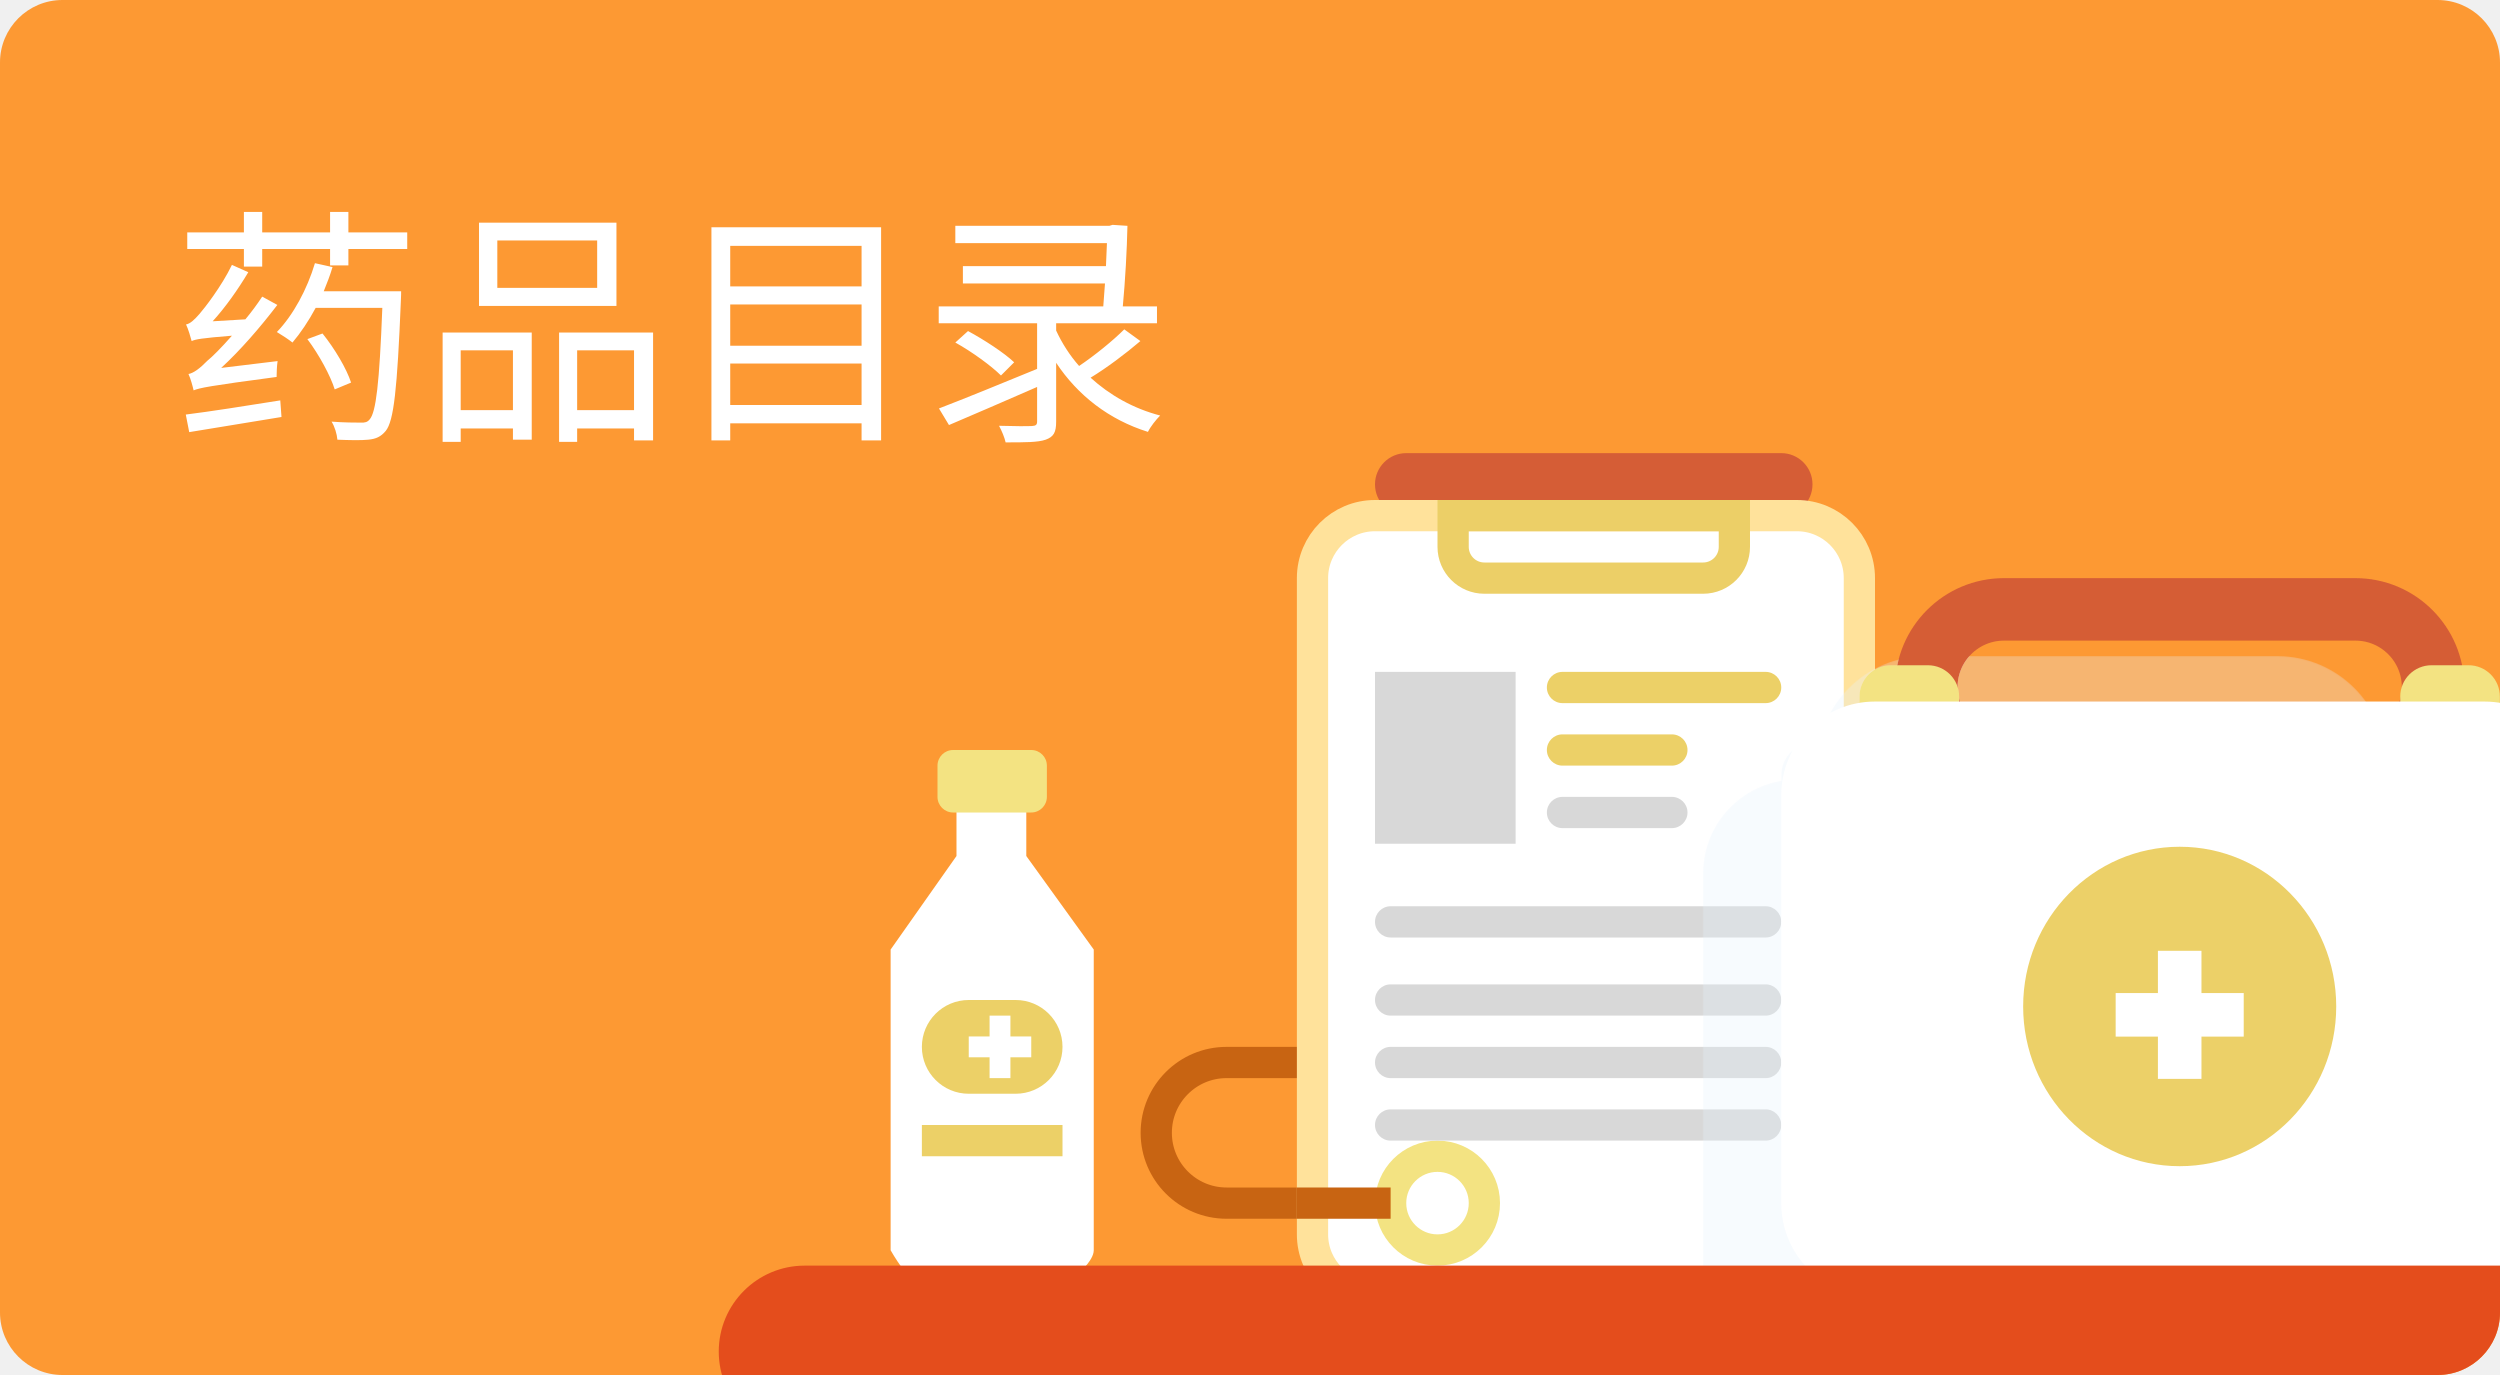
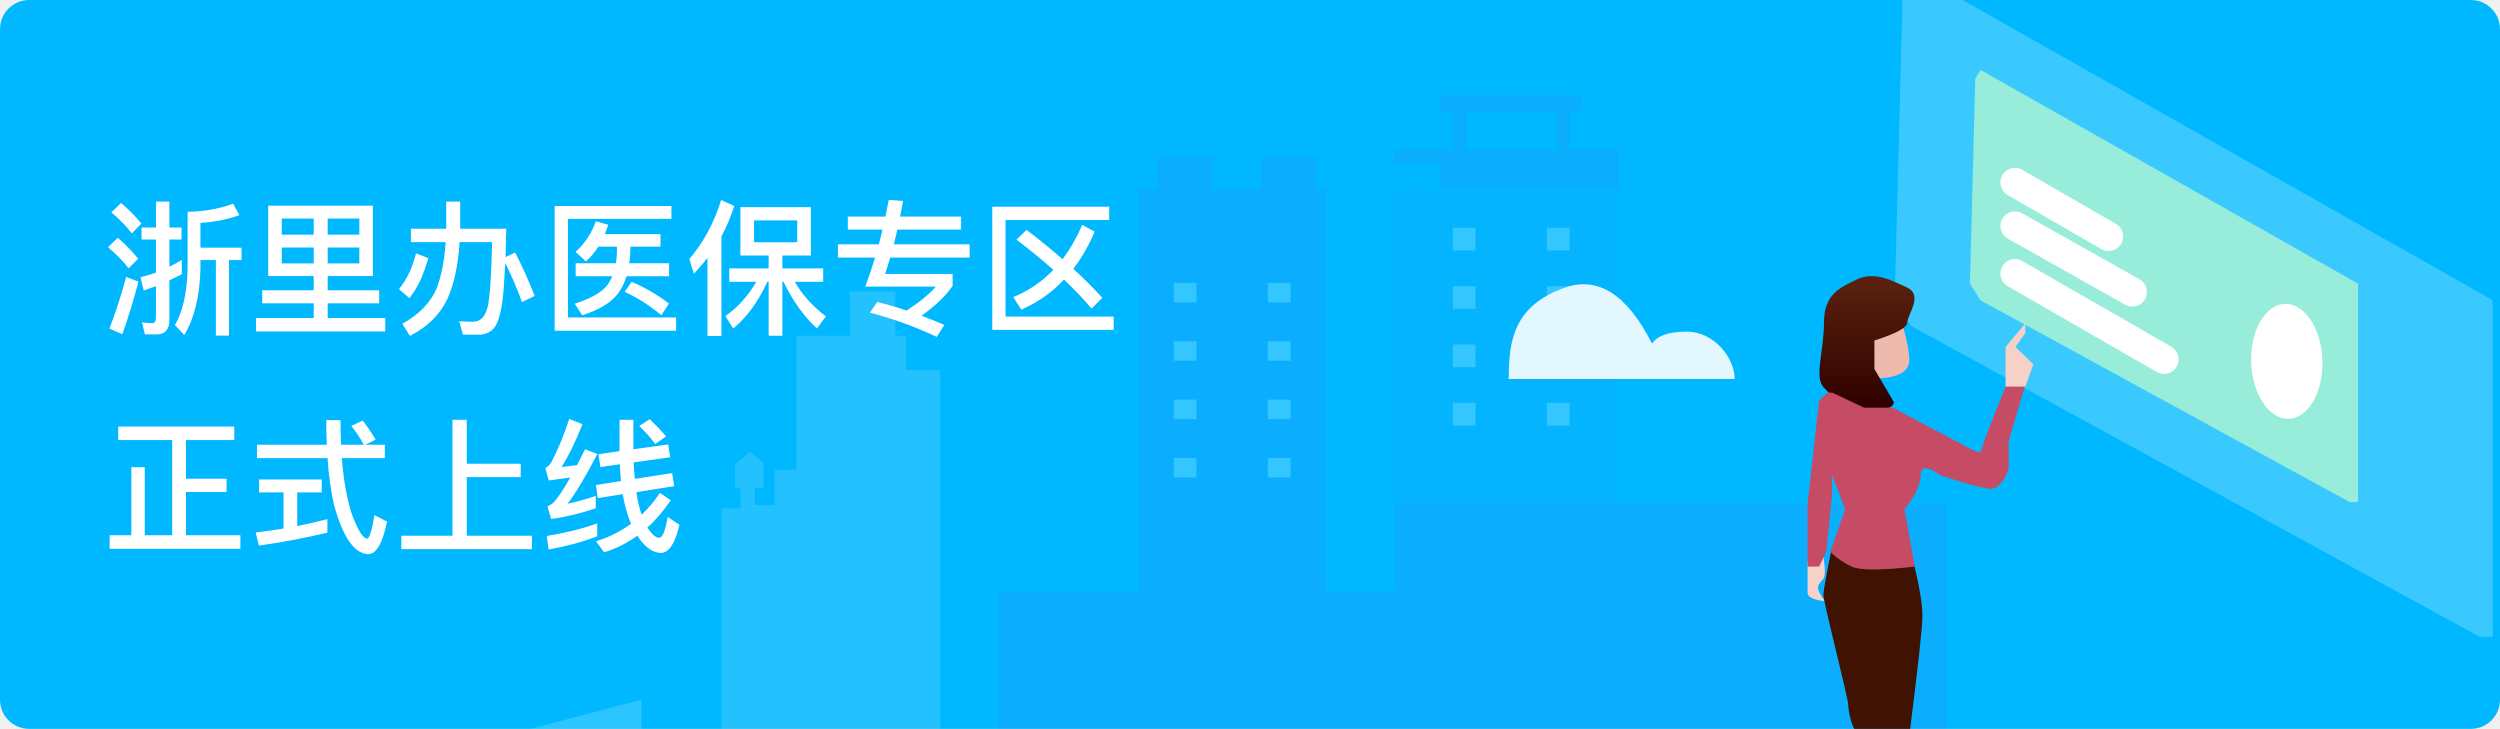
- <svg xmlns="http://www.w3.org/2000/svg" xmlns:xlink="http://www.w3.org/1999/xlink" width="160px" height="88px" viewBox="0 0 160 88" version="1.1">
+ <svg xmlns="http://www.w3.org/2000/svg" xmlns:xlink="http://www.w3.org/1999/xlink" width="343px" height="100px" viewBox="0 0 343 100" version="1.1">
  <defs>
-     <rect id="path-1" x="0" y="0" width="160" height="88" rx="4" />
-     <filter x="-14.7%" y="-5.4%" width="119.6%" height="121.7%" filterUnits="objectBoundingBox" id="filter-3">
-       <feOffset dx="-5" dy="5" in="SourceAlpha" result="shadowOffsetOuter1" />
-       <feColorMatrix values="0 0 0 0 0.792   0 0 0 0 0.886   0 0 0 0 0.969  0 0 0 0.308 0" type="matrix" in="shadowOffsetOuter1" result="shadowMatrixOuter1" />
-       <feMerge>
-         <feMergeNode in="shadowMatrixOuter1" />
-         <feMergeNode in="SourceGraphic" />
-       </feMerge>
-     </filter>
+     <path d="M4,0 L339,0 C341.209,-4.05812251e-16 343,1.791 343,4 L343,96 C343,98.209 341.209,100 339,100 L4,100 C1.791,100 2.705415e-16,98.209 0,96 L0,4 C-2.705415e-16,1.791 1.791,4.05812251e-16 4,0 Z" id="path-1" />
+     <linearGradient x1="50%" y1="0%" x2="50%" y2="100%" id="linearGradient-3">
+       <stop stop-color="#5B230E" offset="0%" />
+       <stop stop-color="#2F0000" offset="100%" />
+     </linearGradient>
  </defs>
-   <g id="药品目录" stroke="none" stroke-width="1" fill="none" fill-rule="evenodd">
-     <g id="定点药店">
-       <g id="Group-4">
-         <mask id="mask-2" fill="white">
-           <use xlink:href="#path-1" />
-         </mask>
-         <use id="Mask" fill="#FD9933" xlink:href="#path-1" />
-         <g id="Group-23-Copy-2" mask="url(#mask-2)">
-           <g transform="translate(35, 29)">
-             <path d="M128.471,31.836 C126.96,31.836 125.735,33.106 125.735,34.673 L125.735,49.327 C125.735,50.894 126.96,52.164 128.471,52.164 L148.529,52.164 C150.04,52.164 151.265,50.894 151.265,49.327 L151.265,34.673 C151.265,33.106 150.04,31.836 148.529,31.836 L128.471,31.836 Z M154,35.145 L151.265,35.145 L151.265,48.382 L154,48.382 L154,49.327 C154,52.46 151.551,55 148.529,55 L128.471,55 C125.449,55 123,52.46 123,49.327 L123,34.673 C123,31.54 125.449,29 128.471,29 L148.529,29 C151.551,29 154,31.54 154,34.673 L154,35.145 Z" id="Combined-Shape" stroke="none" fill="#126FC8" fill-rule="nonzero" />
-             <rect id="Rectangle-32" stroke="#C86412" stroke-width="2" fill="none" x="39" y="39" width="37" height="9" rx="4.5" />
-             <rect id="Rectangle-30" stroke="none" fill="#D55D36" fill-rule="evenodd" x="53" y="0" width="28" height="4" rx="2" />
-             <rect id="Rectangle-27" stroke="#FFE29B" stroke-width="2" fill="#FFFFFF" fill-rule="evenodd" x="49" y="4" width="35" height="50" rx="4" />
-             <path d="M76,4 L58,4 L58,6 C58,7.105 58.895,8 60,8 L74,8 C75.105,8 76,7.105 76,6 L76,4 Z" id="Combined-Shape" stroke="#ECCF67" stroke-width="2" fill="none" />
-             <circle id="Oval-6-Copy" stroke="#F3E382" stroke-width="2" fill="none" cx="57" cy="48" r="3" />
-             <rect id="Rectangle-33" stroke="none" fill="#C86412" fill-rule="evenodd" x="48" y="47" width="6" height="2" />
-             <rect id="Rectangle-28" stroke="none" fill="#D8D8D8" fill-rule="evenodd" x="53" y="14" width="9" height="11" />
-             <rect id="Rectangle-29" stroke="none" fill="#D8D8D8" fill-rule="evenodd" x="53" y="29" width="26" height="2" rx="1" />
-             <rect id="Rectangle-29-Copy-5" stroke="none" fill="#D8D8D8" fill-rule="evenodd" x="64" y="22" width="9" height="2" rx="1" />
-             <rect id="Rectangle-29-Copy-6" stroke="none" fill="#ECD067" fill-rule="evenodd" x="64" y="18" width="9" height="2" rx="1" />
-             <rect id="Rectangle-29-Copy-7" stroke="none" fill="#ECD067" fill-rule="evenodd" x="64" y="14" width="15" height="2" rx="1" />
-             <rect id="Rectangle-29-Copy-2" stroke="none" fill="#D8D8D8" fill-rule="evenodd" x="53" y="34" width="26" height="2" rx="1" />
-             <rect id="Rectangle-29-Copy-3" stroke="none" fill="#D8D8D8" fill-rule="evenodd" x="53" y="38" width="26" height="2" rx="1" />
-             <rect id="Rectangle-29-Copy-4" stroke="none" fill="#D8D8D8" fill-rule="evenodd" x="53" y="42" width="26" height="2" rx="1" />
-             <g id="Group-18" filter="url(#filter-3)" stroke="none" stroke-width="1" fill="none" fill-rule="evenodd" transform="translate(79, 8)">
-               <rect id="Rectangle-26" stroke="#D55D36" stroke-width="4" x="9.286" y="2" width="32.429" height="9.939" rx="4.97" />
-               <rect id="Rectangle-25" fill="#F3E382" x="5.009" y="5.576" width="6.375" height="5.576" rx="2" />
-               <rect id="Rectangle-25-Copy" fill="#F3E382" x="39.616" y="5.576" width="6.375" height="5.576" rx="2" />
-               <rect id="Rectangle-23" fill="#FFFFFF" x="0" y="7.899" width="51" height="38.101" rx="6" />
-               <ellipse id="Oval-5" fill="#ECD067" cx="25.5" cy="27.414" rx="10.018" ry="10.222" />
-               <path d="M24.106,26.556 L24.106,23.851 L26.894,23.851 L26.894,26.556 L29.598,26.556 L29.598,29.343 L26.894,29.343 L26.894,32.048 L24.106,32.048 L24.106,29.343 L21.402,29.343 L21.402,26.556 L24.106,26.556 Z" id="Combined-Shape" fill="#FFFFFF" />
+   <g id="广告" stroke="none" stroke-width="1" fill="none" fill-rule="evenodd">
+     <g id="位图">
+       <mask id="mask-2" fill="white">
+         <use xlink:href="#path-1" />
+       </mask>
+       <use id="Mask" fill="#00B8FF" xlink:href="#path-1" />
+       <g id="Group-15" opacity="0.2" mask="url(#mask-2)">
+         <g transform="translate(71, 13)">
+           <polygon id="Path-22" fill="#B5E4FF" points="45.594 33.065 45.594 27 51.837 27 51.837 33.065 53.33 33.065 53.33 37.743 58 37.743 58 101 28 101 28 56.744 30.614 56.744 30.614 53.983 29.847 53.983 29.847 50.77 31.892 48.954 33.734 50.467 33.734 53.983 32.552 53.983 32.552 56.304 35.292 56.304 35.292 51.435 38.29 51.435 38.29 33.065" />
+           <g id="Group-14" stroke-width="1" fill="none" transform="translate(66, 0)">
+             <rect id="Rectangle-18" fill="#3786F7" x="0" y="68.081" width="81.918" height="20.914" />
+             <rect id="Rectangle-17" fill="#3786F7" x="54.315" y="56.067" width="75.685" height="36.933" />
+             <g id="Group-11" transform="translate(19.14384, 8.454545)">
+               <rect id="Rectangle-8" fill="#3787F8" x="0" y="4.45" width="25.822" height="66.746" />
+               <rect id="Rectangle-11" fill="#3787F8" x="2.671" y="0" width="7.568" height="6.23" />
+               <rect id="Rectangle-11-Copy" fill="#3787F8" x="16.918" y="0" width="7.568" height="6.23" />
+               <g id="Group-9" transform="translate(4.89726, 17.35407)" fill="#FFFFFF">
+                 <g id="Group-8">
+                   <rect id="Rectangle-10" x="0" y="0" width="3.116" height="2.67" />
+                   <rect id="Rectangle-10-Copy" x="12.911" y="0" width="3.116" height="2.67" />
+                 </g>
+                 <g id="Group-8-Copy" transform="translate(0, 8.009569)">
+                   <rect id="Rectangle-10" x="0" y="0" width="3.116" height="2.67" />
+                   <rect id="Rectangle-10-Copy" x="12.911" y="0" width="3.116" height="2.67" />
+                 </g>
+                 <g id="Group-8-Copy-2" transform="translate(0, 16.01914)">
+                   <rect id="Rectangle-10" x="0" y="0" width="3.116" height="2.67" />
+                   <rect id="Rectangle-10-Copy" x="12.911" y="0" width="3.116" height="2.67" />
+                 </g>
+                 <g id="Group-8-Copy-3" transform="translate(0, 24.02871)">
+                   <rect id="Rectangle-10" x="0" y="0" width="3.116" height="2.67" />
+                   <rect id="Rectangle-10-Copy" x="12.911" y="0" width="3.116" height="2.67" />
+                 </g>
+               </g>
            </g>
-             <path d="M26.215,21.826 L26.215,25.785 L22,31.771 L22,51.016 C23.142,53.005 24.338,54 25.589,54 C26.84,54 29.015,54 32.115,54 C34.038,52.666 35,51.672 35,51.016 C35,50.361 35,43.946 35,31.771 L30.683,25.785 L30.683,21 L26.215,21 L26.215,21.826 Z" id="Path-80" stroke="none" fill="#FFFFFF" fill-rule="evenodd" />
-             <rect id="Rectangle-41" stroke="none" fill="#ECD067" fill-rule="evenodd" x="24" y="35" width="9" height="6" rx="3" />
-             <path d="M28.333,37.333 L28.333,36 L29.667,36 L29.667,37.333 L31,37.333 L31,38.667 L29.667,38.667 L29.667,40 L28.333,40 L28.333,38.667 L27,38.667 L27,37.333 L28.333,37.333 Z" id="Combined-Shape-Copy-2" stroke="none" fill="#FFFFFF" fill-rule="evenodd" />
-             <rect id="Rectangle-43" stroke="none" fill="#ECD067" fill-rule="evenodd" x="24" y="43" width="9" height="2" />
-             <rect id="Rectangle-44" stroke="none" fill="#F3E382" fill-rule="evenodd" x="25" y="19" width="7" height="4" rx="1" />
-             <rect id="Rectangle-42" stroke="none" fill="#E44D1C" fill-rule="evenodd" x="11" y="52" width="264" height="11" rx="5.5" />
+             <rect id="Rectangle-12" fill="#3787F8" opacity="0.379" x="54.315" y="12.904" width="30.719" height="55.177" />
+             <g id="Group-13" transform="translate(62.32877, 18.24402)" fill="#FFFFFF">
+               <g id="Group-12">
+                 <rect id="Rectangle-13" x="0" y="0" width="3.116" height="3.115" />
+                 <rect id="Rectangle-13-Copy" x="12.911" y="0" width="3.116" height="3.115" />
+               </g>
+               <g id="Group-12-Copy" transform="translate(0, 8.009569)">
+                 <rect id="Rectangle-13" x="0" y="0" width="3.116" height="3.115" />
+                 <rect id="Rectangle-13-Copy" x="12.911" y="0" width="3.116" height="3.115" />
+               </g>
+               <g id="Group-12-Copy-2" transform="translate(0, 16.01914)">
+                 <rect id="Rectangle-13" x="0" y="0" width="3.116" height="3.115" />
+                 <rect id="Rectangle-13-Copy" x="12.911" y="0" width="3.116" height="3.115" />
+               </g>
+               <g id="Group-12-Copy-3" transform="translate(0, 24.02871)">
+                 <rect id="Rectangle-13" x="0" y="0" width="3.116" height="3.115" />
+                 <rect id="Rectangle-13-Copy" x="12.911" y="0" width="3.116" height="3.115" />
+               </g>
+             </g>
+             <rect id="Rectangle-14" fill="#3786F7" x="62.329" y="2.225" width="1.781" height="8.455" />
+             <rect id="Rectangle-14-Copy" fill="#3786F7" x="76.575" y="2.225" width="1.781" height="8.455" />
+             <rect id="Rectangle-14-Copy-2" fill="#3786F7" transform="translate(70.34247, 1.11244) scale(1, -1) translate(-70.34247, -1.11244) " x="60.548" y="0" width="19.589" height="2.225" />
+             <rect id="Rectangle-14-Copy-3" fill="#3786F7" transform="translate(72.7911, 10.23445) scale(1, -1) translate(-72.7911, -10.23445) " x="60.548" y="7.565" width="24.486" height="5.34" />
+             <rect id="Rectangle-15" fill="#3786F7" x="54.315" y="7.565" width="30.719" height="1.78" />
          </g>
+           <polygon id="Rectangle-7" fill="#D8F9FF" points="0 87.464 17 83 17 108 0 108" />
        </g>
      </g>
-       <text id="药品目录" font-family="PingFangSC-Medium, PingFang SC" font-size="16" font-weight="400" fill="#FFFFFF">
-         <tspan x="11" y="27">药品目录</tspan>
-       </text>
+       <g id="Group-2" mask="url(#mask-2)">
+         <g transform="translate(207, -4)">
+           <g id="Group-30" stroke-width="1" fill="none" transform="translate(41, 0)">
+             <polygon id="Path-35-Copy" fill="#C3F0FF" opacity="0.3" points="14.2 48.727 11.954 45.192 13.077 1.867 14.2 0 94 45.192 94 48.727 94 91.381 92.234 91.381" />
+             <path d="M6.502,103.364 C6.152,107.716 5.977,110.866 5.977,112.816 C5.977,114.766 6.446,117.519 7.383,121.077 L8.792,122.785 L9.309,103.891 L6.502,103.364 Z" id="Path-31" fill="#FBE2DA" />
+             <path d="M2.88415734e-13,81.046 L2.88415734e-13,83.391 C9.6138578e-14,84.082 0,84.727 0,85.326 C0,85.926 0.8,86.312 2.4,86.485 C2.017,85.963 1.76,85.576 1.63,85.326 C1.107,84.322 1.701,84.052 2.166,83.391 C2.443,82.997 2.443,81.987 2.166,80.363 L2.88415734e-13,81.046 Z" id="Path-30" fill="#F4D2C8" />
+             <path d="M13.142,48.954 C13.91,51.754 14.135,53.489 13.815,54.159 C13.335,55.164 12.567,55.422 11.643,55.657 C11.028,55.813 10.186,55.903 9.119,55.927 L7.607,48.954 L13.142,48.954 Z" id="Path-27" fill="#EFBAAE" />
+             <path d="M9.17,50.714 C12.17,49.757 13.67,48.939 13.67,48.259 C13.67,47.239 15.921,44.524 13.67,43.46 C11.42,42.397 9.105,41.214 6.761,42.337 C4.417,43.46 2.249,44.396 2.249,48.259 C2.249,52.121 0.857,55.856 2.249,57.19 C3.641,58.524 4.599,60.377 8.15,60.377 C10.518,60.377 11.75,59.978 11.848,59.182 C10.063,56.148 9.17,54.631 9.17,54.631 C9.17,54.631 9.17,53.325 9.17,50.714 Z" id="Path-26" fill="url(#linearGradient-3)" />
+             <path d="M3.28,79.414 C2.542,82.983 2.173,85.069 2.173,85.671 C2.173,86.574 5.566,99.789 5.566,100.638 C5.566,101.486 6.239,106.067 8.96,106.067 C10.774,106.067 12.45,105.603 13.989,104.675 C15.168,95.395 15.757,89.994 15.757,88.47 C15.757,86.945 15.359,84.53 14.563,81.225 L7.494,79.414 L3.28,79.414 Z" id="Path-29" fill="#3F1202" />
+             <path d="M2.746,57.862 L1.586,58.966 C0.529,68.378 0,73.085 0,73.085 C0,73.085 0,75.969 0,81.738 L1.586,81.738 L2.554,79.703 L3.37,71.823 L3.37,69.196 L5.152,73.883 L3.12,79.703 C3.93,80.531 4.903,81.209 6.037,81.738 C7.171,82.266 10.066,82.266 14.72,81.738 L13.287,73.883 C14.769,72.036 15.51,70.474 15.51,69.196 C15.51,67.919 16.408,67.919 18.203,69.196 C21.952,70.442 24.274,71.065 25.17,71.065 C26.514,71.065 27.593,68.73 27.593,68.167 C27.593,67.791 27.593,66.564 27.593,64.488 L29.884,56.746 L27.593,56.025 C25.114,62.062 23.875,65.292 23.875,65.715 C23.875,66.138 23.447,66.138 22.591,65.715 L11.686,59.932 L7.744,59.932 L3.37,57.862 L2.746,57.862 Z" id="Path-28" fill="#C54C64" />
+             <polygon id="Path-35" fill="#97ECDA" points="23.735 45.213 22.277 42.92 23.006 14.81 23.735 13.598 75.526 42.92 75.526 45.213 75.526 72.887 74.38 72.887" />
+             <ellipse id="Oval-14" fill="#FFFFFF" transform="translate(65.74567, 53.57741) rotate(-2) translate(-65.74567, -53.57741) " cx="65.746" cy="53.577" rx="4.89" ry="7.887" />
+             <path d="M28.452,29.029 L41.295,36.444" id="Line-7" stroke="#FFFFFF" stroke-width="4" stroke-linecap="round" />
+             <path d="M28.453,35.004 L44.555,44.059" id="Line-7-Copy" stroke="#FFFFFF" stroke-width="4" stroke-linecap="round" />
+             <path d="M28.453,41.538 L48.902,53.305" id="Line-7-Copy-2" stroke="#FFFFFF" stroke-width="4" stroke-linecap="round" />
+             <path d="M27.168,57.038 L27.168,51.604 L29.875,48.356 L29.875,49.697 L28.521,51.604 C30.155,53.19 30.971,53.984 30.971,53.984 C30.971,53.984 30.606,55.002 29.875,57.038 L27.168,57.038 Z" id="Path-36" fill="#F4D2C8" />
+           </g>
+           <path d="M0,56 C0,53.071 2.861,49.5 6.56,49.5 C9.025,49.5 10.618,50.049 11.338,51.146 C14.771,44.376 18.79,41.825 23.394,43.496 C30.299,46.002 31,50.665 31,56 C31,56 0,56 0,56 Z" id="Path-12" fill="#E3F7FE" transform="translate(15.5, 49.5) scale(-1, 1) translate(-15.5, -49.5) " />
+         </g>
+       </g>
+       <path d="M16.62,27.84 C17.72,28.8 18.64,29.74 19.4,30.68 L18.08,32.02 C17.42,31.12 16.48,30.16 15.28,29.14 L16.62,27.84 Z M16.16,32.62 C17.26,33.58 18.2,34.54 18.96,35.5 L17.64,36.82 C16.96,35.9 16.02,34.94 14.82,33.92 L16.16,32.62 Z M17.32,38 L19,38.64 C18.32,41.2 17.58,43.62 16.78,45.86 L15.02,45.08 C15.9,42.76 16.66,40.4 17.32,38 Z M24.94,35.68 L24.94,37.62 C24.38,37.92 23.8,38.2 23.24,38.46 L23.24,43.88 C23.24,45.2 22.66,45.88 21.5,45.88 L19.88,45.88 L19.48,44.22 C19.98,44.3 20.46,44.34 20.9,44.34 C21.22,44.34 21.4,44.04 21.4,43.46 L21.4,39.26 L19.72,39.86 L19.28,38.04 C20,37.86 20.7,37.64 21.4,37.4 L21.4,32.86 L19.42,32.86 L19.42,31.22 L21.4,31.22 L21.4,27.66 L23.24,27.66 L23.24,31.22 L24.9,31.22 L24.9,32.86 L23.24,32.86 L23.24,36.6 C23.8,36.32 24.38,36 24.94,35.68 Z M31.98,27.94 L32.84,29.52 C31.24,30.1 29.46,30.46 27.5,30.58 L27.5,33.98 L33.14,33.98 L33.14,35.68 L31.42,35.68 L31.42,46.04 L29.62,46.04 L29.62,35.68 L27.5,35.68 L27.5,36.9 C27.4,40.68 26.66,43.7 25.28,45.96 L24,44.6 C25.08,42.74 25.66,40.18 25.74,36.9 L25.74,29.06 C28.06,29.02 30.14,28.64 31.98,27.94 Z M38.66,33.96 L38.66,36.14 L43.04,36.14 L43.04,33.96 L38.66,33.96 Z M43.04,37.88 L36.8,37.88 L36.8,28.22 L51.16,28.22 L51.16,37.88 L44.96,37.88 L44.96,39.82 L52.02,39.82 L52.02,41.62 L44.96,41.62 L44.96,43.64 L52.86,43.64 L52.86,45.48 L35.12,45.48 L35.12,43.64 L43.04,43.64 L43.04,41.62 L35.98,41.62 L35.98,39.82 L43.04,39.82 L43.04,37.88 Z M44.96,36.14 L49.3,36.14 L49.3,33.96 L44.96,33.96 L44.96,36.14 Z M49.3,32.2 L49.3,29.98 L44.96,29.98 L44.96,32.2 L49.3,32.2 Z M43.04,29.98 L38.66,29.98 L38.66,32.2 L43.04,32.2 L43.04,29.98 Z M57.08,34.76 L58.76,35.42 C58.1,37.8 57.24,39.62 56.16,40.9 L54.74,39.66 C55.78,38.42 56.56,36.8 57.08,34.76 Z M61.22,27.66 L63.14,27.66 L63.14,31.38 L69.46,31.38 C69.42,32.78 69.4,34.08 69.36,35.28 L70.68,34.64 C71.6,36.44 72.5,38.42 73.36,40.6 L71.62,41.44 C70.9,39.48 70.12,37.68 69.32,36.08 C69.24,37.56 69.16,38.88 69.08,40 C68.88,42.16 68.54,43.68 68.08,44.56 C67.62,45.4 66.88,45.84 65.86,45.92 L63.52,45.92 L63,44.08 C63.68,44.12 64.32,44.14 64.92,44.14 C65.9,44.14 66.56,43.46 66.9,42.14 C67.22,40.74 67.42,37.76 67.52,33.22 L63.06,33.22 C62.86,36.4 62.3,39 61.38,41.02 C60.34,43.2 58.62,44.88 56.24,46.08 L55.2,44.42 C57.48,43.16 59.04,41.56 59.88,39.64 C60.56,37.9 60.98,35.76 61.14,33.22 L56.38,33.22 L56.38,31.38 L61.22,31.38 L61.22,27.66 Z M82.1,33.84 C81.58,34.64 81.02,35.3 80.38,35.86 L78.96,34.56 C80.24,33.4 81.18,32 81.74,30.36 L83.46,30.84 C83.3,31.3 83.14,31.72 82.98,32.12 L90.62,32.12 L90.62,33.84 L86.48,33.84 L86.48,34.72 C86.44,35.22 86.4,35.68 86.34,36.12 L91.8,36.12 L91.8,37.9 L85.96,37.9 C85.68,38.82 85.28,39.62 84.78,40.3 C83.78,41.56 82.16,42.54 79.88,43.26 L78.86,41.66 C81.06,40.98 82.56,40.1 83.38,39.06 C83.62,38.7 83.84,38.3 84,37.9 L78.98,37.9 L78.98,36.12 L84.5,36.12 C84.58,35.66 84.62,35.2 84.64,34.72 L84.64,33.84 L82.1,33.84 Z M86.66,38.66 C88.52,39.46 90.22,40.46 91.78,41.64 L90.74,43.24 C89.1,41.88 87.42,40.82 85.7,40.04 L86.66,38.66 Z M76.1,28.26 L92.12,28.26 L92.12,30.04 L77.92,30.04 L77.92,43.56 L92.76,43.56 L92.76,45.38 L76.1,45.38 L76.1,28.26 Z M98.94,27.44 L100.74,28.26 C100.28,29.72 99.7,31.1 98.98,32.42 L98.98,46.1 L97.06,46.1 L97.06,35.38 C96.48,36.14 95.86,36.86 95.2,37.56 L94.58,35.54 C96.54,33.22 98,30.52 98.94,27.44 Z M101.58,28.42 L111.26,28.42 L111.26,35.06 L107.34,35.06 L107.34,36.82 L112.94,36.82 L112.94,38.66 L109.04,38.66 C110.08,40.46 111.5,42.04 113.32,43.4 L112.08,45.06 C110.24,43.34 108.72,41.22 107.5,38.66 L107.34,38.66 L107.34,46.06 L105.46,46.06 L105.46,38.66 L105.28,38.66 C104.02,41.4 102.46,43.54 100.6,45.08 L99.52,43.36 C101.24,42.16 102.64,40.6 103.76,38.66 L100.06,38.66 L100.06,36.82 L105.46,36.82 L105.46,35.06 L101.58,35.06 L101.58,28.42 Z M109.38,33.24 L109.38,30.24 L103.46,30.24 L103.46,33.24 L109.38,33.24 Z M114.96,33.52 L120.58,33.52 C120.74,32.84 120.92,32.18 121.08,31.5 L116.32,31.5 L116.32,29.72 L121.48,29.72 C121.64,28.96 121.78,28.18 121.94,27.42 L123.9,27.58 C123.76,28.32 123.62,29.04 123.5,29.72 L131.86,29.72 L131.86,31.5 L123.12,31.5 C122.96,32.2 122.8,32.88 122.64,33.52 L133.04,33.52 L133.04,35.34 L122.14,35.34 C121.9,36.14 121.68,36.88 121.44,37.58 L130.7,37.58 L130.7,39.22 C129.78,40.58 128.36,41.94 126.44,43.32 C127.52,43.72 128.56,44.14 129.56,44.58 L128.52,46.22 C125.54,44.82 122.48,43.7 119.36,42.9 L120.36,41.42 C121.76,41.78 123.1,42.16 124.38,42.6 C126.08,41.52 127.42,40.44 128.4,39.32 L118.72,39.32 C119.2,38.04 119.64,36.72 120.06,35.34 L114.96,35.34 L114.96,33.52 Z M140.84,31.54 C142.6,32.88 144.26,34.22 145.78,35.56 C146.82,34.18 147.72,32.62 148.48,30.86 L150.2,31.78 C149.36,33.72 148.38,35.42 147.26,36.88 C148.7,38.2 150.04,39.54 151.24,40.86 L149.76,42.34 C148.68,41.06 147.42,39.72 145.98,38.36 C144.3,40.16 142.34,41.52 140.12,42.48 L139.02,40.76 C141.12,39.9 142.96,38.66 144.52,37.02 C143,35.66 141.3,34.28 139.46,32.88 L140.84,31.54 Z M136.14,28.36 L152.18,28.36 L152.18,30.18 L137.96,30.18 L137.96,43.44 L152.8,43.44 L152.8,45.26 L136.14,45.26 L136.14,28.36 Z M23.62,60.38 L16.22,60.38 L16.22,58.52 L32.14,58.52 L32.14,60.38 L25.52,60.38 L25.52,65.68 L31.08,65.68 L31.08,67.5 L25.52,67.5 L25.52,73.44 L32.98,73.44 L32.98,75.3 L15.04,75.3 L15.04,73.44 L18.02,73.44 L18.02,64.1 L19.86,64.1 L19.86,73.44 L23.62,73.44 L23.62,60.38 Z M35.26,61.02 L44.84,61.02 C44.78,59.94 44.76,58.8 44.76,57.64 L46.72,57.64 C46.72,58.82 46.74,59.94 46.8,61.02 L49.92,61.02 C49.4,60.06 48.82,59.2 48.2,58.44 L49.76,57.7 C50.38,58.5 50.98,59.36 51.54,60.32 L50.12,61.02 L52.8,61.02 L52.8,62.86 L46.9,62.86 C47.14,65.9 47.6,68.48 48.28,70.56 C49.12,72.78 49.82,73.9 50.38,73.9 C50.68,73.88 51.02,72.8 51.38,70.68 L53.1,71.56 C52.5,74.52 51.64,76.02 50.5,76.04 C48.58,75.92 47.02,73.66 45.82,69.24 C45.4,67.4 45.1,65.28 44.94,62.86 L35.26,62.86 L35.26,61.02 Z M35.54,65.78 L44.14,65.78 L44.14,67.56 L40.78,67.56 L40.78,72.18 C42.18,71.9 43.56,71.58 44.92,71.22 L44.92,73.08 C42,73.78 38.86,74.38 35.52,74.86 L35.08,73.06 C36.36,72.9 37.64,72.72 38.9,72.52 L38.9,67.56 L35.54,67.56 L35.54,65.78 Z M62.08,57.6 L64.04,57.6 L64.04,63.62 L71.44,63.62 L71.44,65.46 L64.04,65.46 L64.04,73.5 L72.98,73.5 L72.98,75.34 L55.06,75.34 L55.06,73.5 L62.08,73.5 L62.08,57.6 Z M81.94,71.8 L81.94,73.58 C79.98,74.34 77.76,74.94 75.26,75.4 L75.02,73.54 C77.66,73.1 79.98,72.52 81.94,71.8 Z M78.1,57.48 L79.92,58.2 C78.96,60.62 78,62.58 77.04,64.08 C77.74,64 78.44,63.92 79.16,63.82 C79.52,63.14 79.88,62.4 80.26,61.64 L81.96,62.28 C80.34,65.4 78.98,67.68 77.86,69.12 C79.14,68.84 80.42,68.48 81.74,68.04 L81.74,69.74 C79.58,70.46 77.54,70.96 75.62,71.2 L75.1,69.48 C75.44,69.34 75.72,69.16 75.96,68.94 C76.56,68.28 77.32,67.14 78.24,65.52 C77.28,65.64 76.3,65.78 75.28,65.92 L74.82,64.2 C75.1,64.08 75.36,63.84 75.6,63.5 C76.56,61.7 77.38,59.68 78.1,57.48 Z M91.68,60.98 L91.94,62.74 L86.94,63.44 C86.98,64.24 87.02,64.98 87.1,65.7 L92.22,64.9 L92.5,66.7 L87.32,67.52 L87.4,68.1 C87.56,69.04 87.78,69.88 88.04,70.62 C88.96,69.74 89.8,68.74 90.54,67.62 L92.04,68.64 C91.04,70.08 89.98,71.34 88.82,72.38 C89.42,73.3 89.96,73.78 90.44,73.78 C90.9,73.78 91.28,72.82 91.6,70.92 L93.22,72 C92.62,74.56 91.78,75.86 90.66,75.86 C89.66,75.84 88.7,75.22 87.8,74.02 C87.66,73.84 87.54,73.66 87.44,73.5 C86,74.54 84.48,75.3 82.88,75.78 L81.78,74.26 C83.58,73.7 85.18,72.9 86.58,71.86 C86.22,71.02 85.94,70.1 85.7,69.1 C85.6,68.68 85.52,68.24 85.44,67.8 L82.02,68.34 L81.76,66.54 L85.2,66 C85.12,65.26 85.08,64.5 85.04,63.7 L82.38,64.08 L82.1,62.32 L85,61.9 L85,57.6 L86.9,57.6 L86.9,61.64 L91.68,60.98 Z M89.14,57.52 C90.1,58.44 90.86,59.22 91.38,59.88 L89.9,60.92 C89.36,60.16 88.62,59.34 87.7,58.44 L89.14,57.52 Z" id="浙里办医保专区-正式上线" fill="#FFFFFF" mask="url(#mask-2)" />
    </g>
  </g>
</svg>
